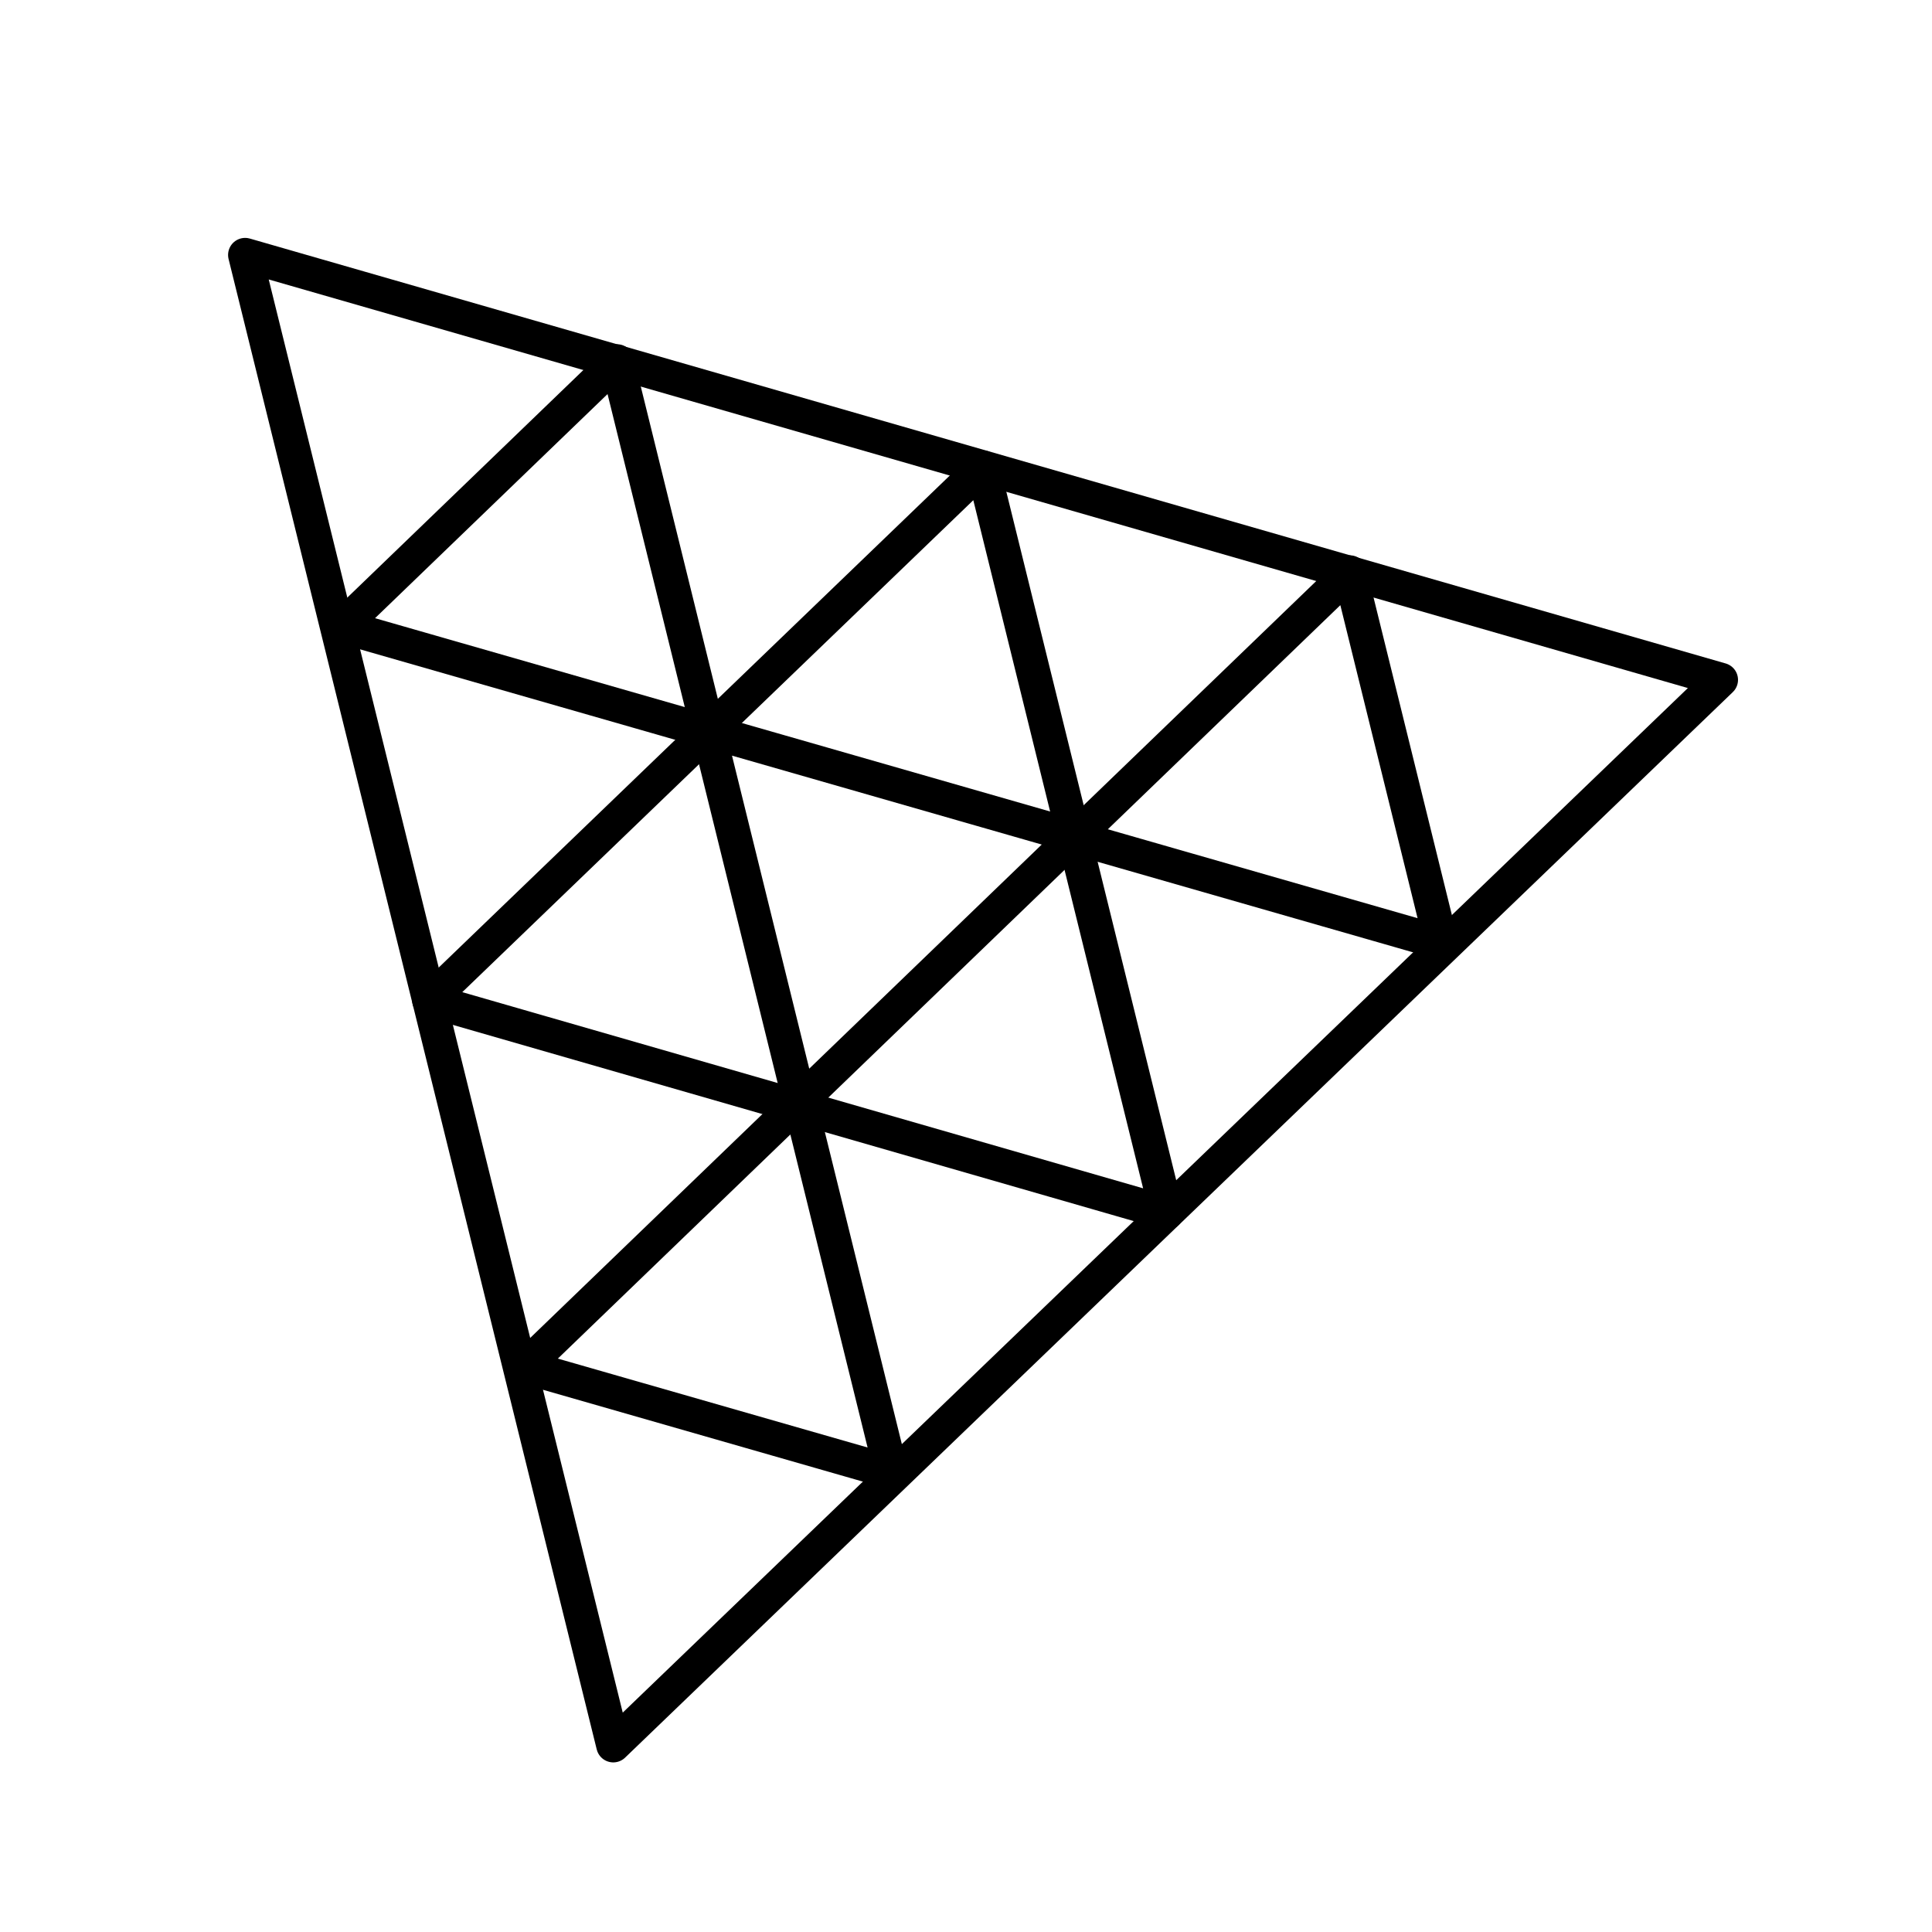
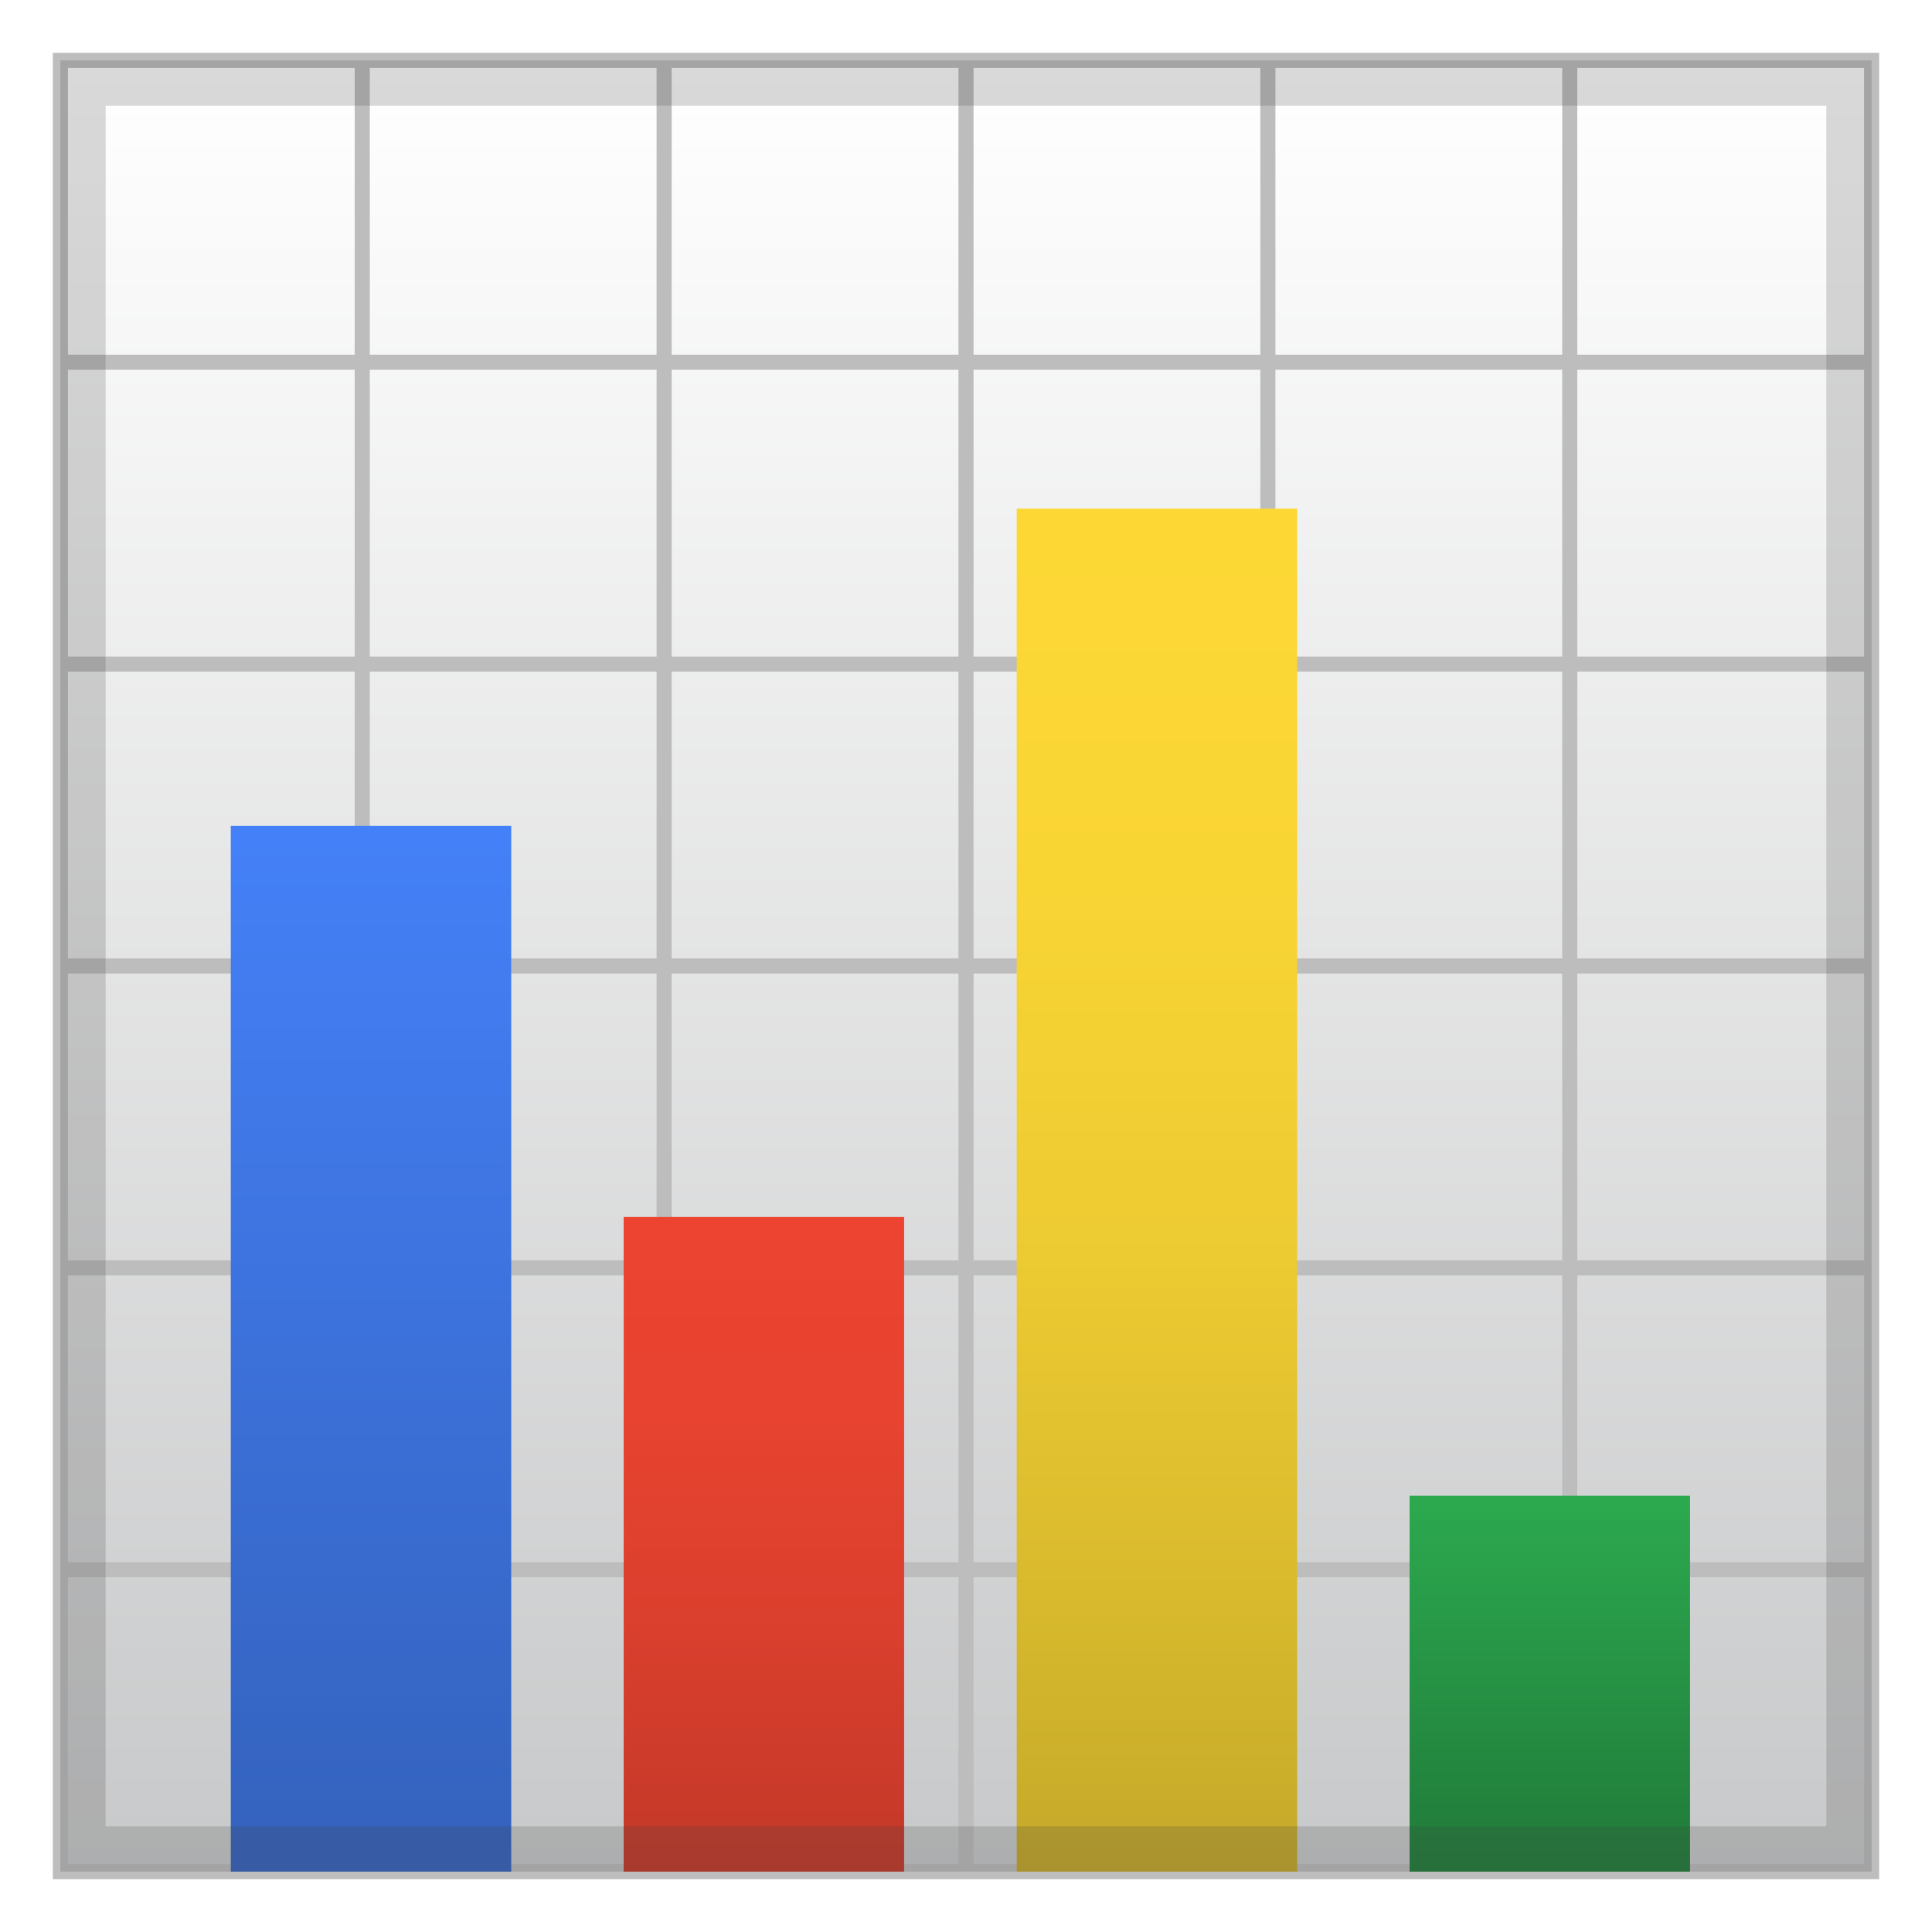
- <svg xmlns="http://www.w3.org/2000/svg" fill="none" stroke-linecap="square" stroke-miterlimit="10" version="1.1" viewBox="0 0 226.77 226.77">
-   <g transform="translate(8.964 4.2527)" fill-rule="evenodd" stroke="#000" stroke-linecap="butt" stroke-linejoin="round" stroke-width="4">
-     <path d="m63.02 200.61-43.213-174.94 173.23 49.874z" />
-     <path d="m106.39 50.612 21.591 87.496-86.567-24.945z" />
-     <path d="m84.91 125.03-10.724-43.465 43.008 12.346z" />
-     <path d="m63.458 38.153 10.724 43.465-43.008-12.346z" />
-     <path d="m149.47 62.93 10.724 43.465-43.008-12.346z" />
-     <path d="m84.915 125.06 10.724 43.465-43.008-12.346z" />
+ <svg xmlns="http://www.w3.org/2000/svg" enable-background="new 0 0 128 128" viewBox="0 0 128 128">
+   <linearGradient id="a" gradientUnits="userSpaceOnUse" x1="64" x2="64" y1="4.378" y2="123.54">
+     <stop offset="0" stop-color="#fff" />
+     <stop offset="1" stop-color="#c8c9ca" />
+   </linearGradient>
+   <linearGradient id="b" gradientUnits="userSpaceOnUse" x1="24.579" x2="24.579" y1="55.294" y2="123.33">
+     <stop offset=".005" stop-color="#4480f7" />
+     <stop offset="1" stop-color="#3462bd" />
+   </linearGradient>
+   <linearGradient id="c" gradientUnits="userSpaceOnUse" x1="50.614" x2="50.614" y1="80.634" y2="124">
+     <stop offset=".005" stop-color="#ec4431" />
+     <stop offset=".3" stop-color="#e74330" />
+     <stop offset=".633" stop-color="#da3f2d" />
+     <stop offset=".983" stop-color="#c33828" />
+     <stop offset="1" stop-color="#c23828" />
+   </linearGradient>
+   <linearGradient id="d" gradientUnits="userSpaceOnUse" x1="76.648" x2="76.648" y1="33.696" y2="124">
+     <stop offset=".005" stop-color="#fdd835" />
+     <stop offset=".27" stop-color="#f9d534" />
+     <stop offset=".533" stop-color="#edcb32" />
+     <stop offset=".794" stop-color="#d9ba2d" />
+     <stop offset="1" stop-color="#c4a829" />
+   </linearGradient>
+   <linearGradient id="e" gradientUnits="userSpaceOnUse" x1="102.68" x2="102.68" y1="99.1" y2="124">
+     <stop offset=".008" stop-color="#2ca94f" />
+     <stop offset=".997" stop-color="#207a39" />
+   </linearGradient>
+   <path d="m4 4h120v120h-120z" fill="url(#a)" />
+   <g fill="none" stroke="#bdbdbd" stroke-miterlimit="10">
+     <path d="m4 4h120v120h-120z" />
+     <path d="m4 104h120" />
+     <path d="m4 84h120" />
+     <path d="m4 64h120" />
+     <path d="m4 44h120" />
+     <path d="m4 24h120" />
+     <path d="m104 4v120" />
+     <path d="m84 4v120" />
+     <path d="m64 4v120" />
+     <path d="m44 4v120" />
+     <path d="m24 4v120" />
  </g>
+   <path d="m15.29 54.72h18.58v69.28h-18.58z" fill="url(#b)" />
+   <path d="m41.32 80.63h18.58v43.37h-18.58z" fill="url(#c)" />
+   <path d="m67.36 33.7h18.58v90.3h-18.58z" fill="url(#d)" />
+   <path d="m93.39 99.1h18.58v24.9h-18.58z" fill="url(#e)" />
+   <path d="m121 7v114h-114v-114zm3-3h-120v120h120z" fill="#424242" opacity=".2" />
</svg>
